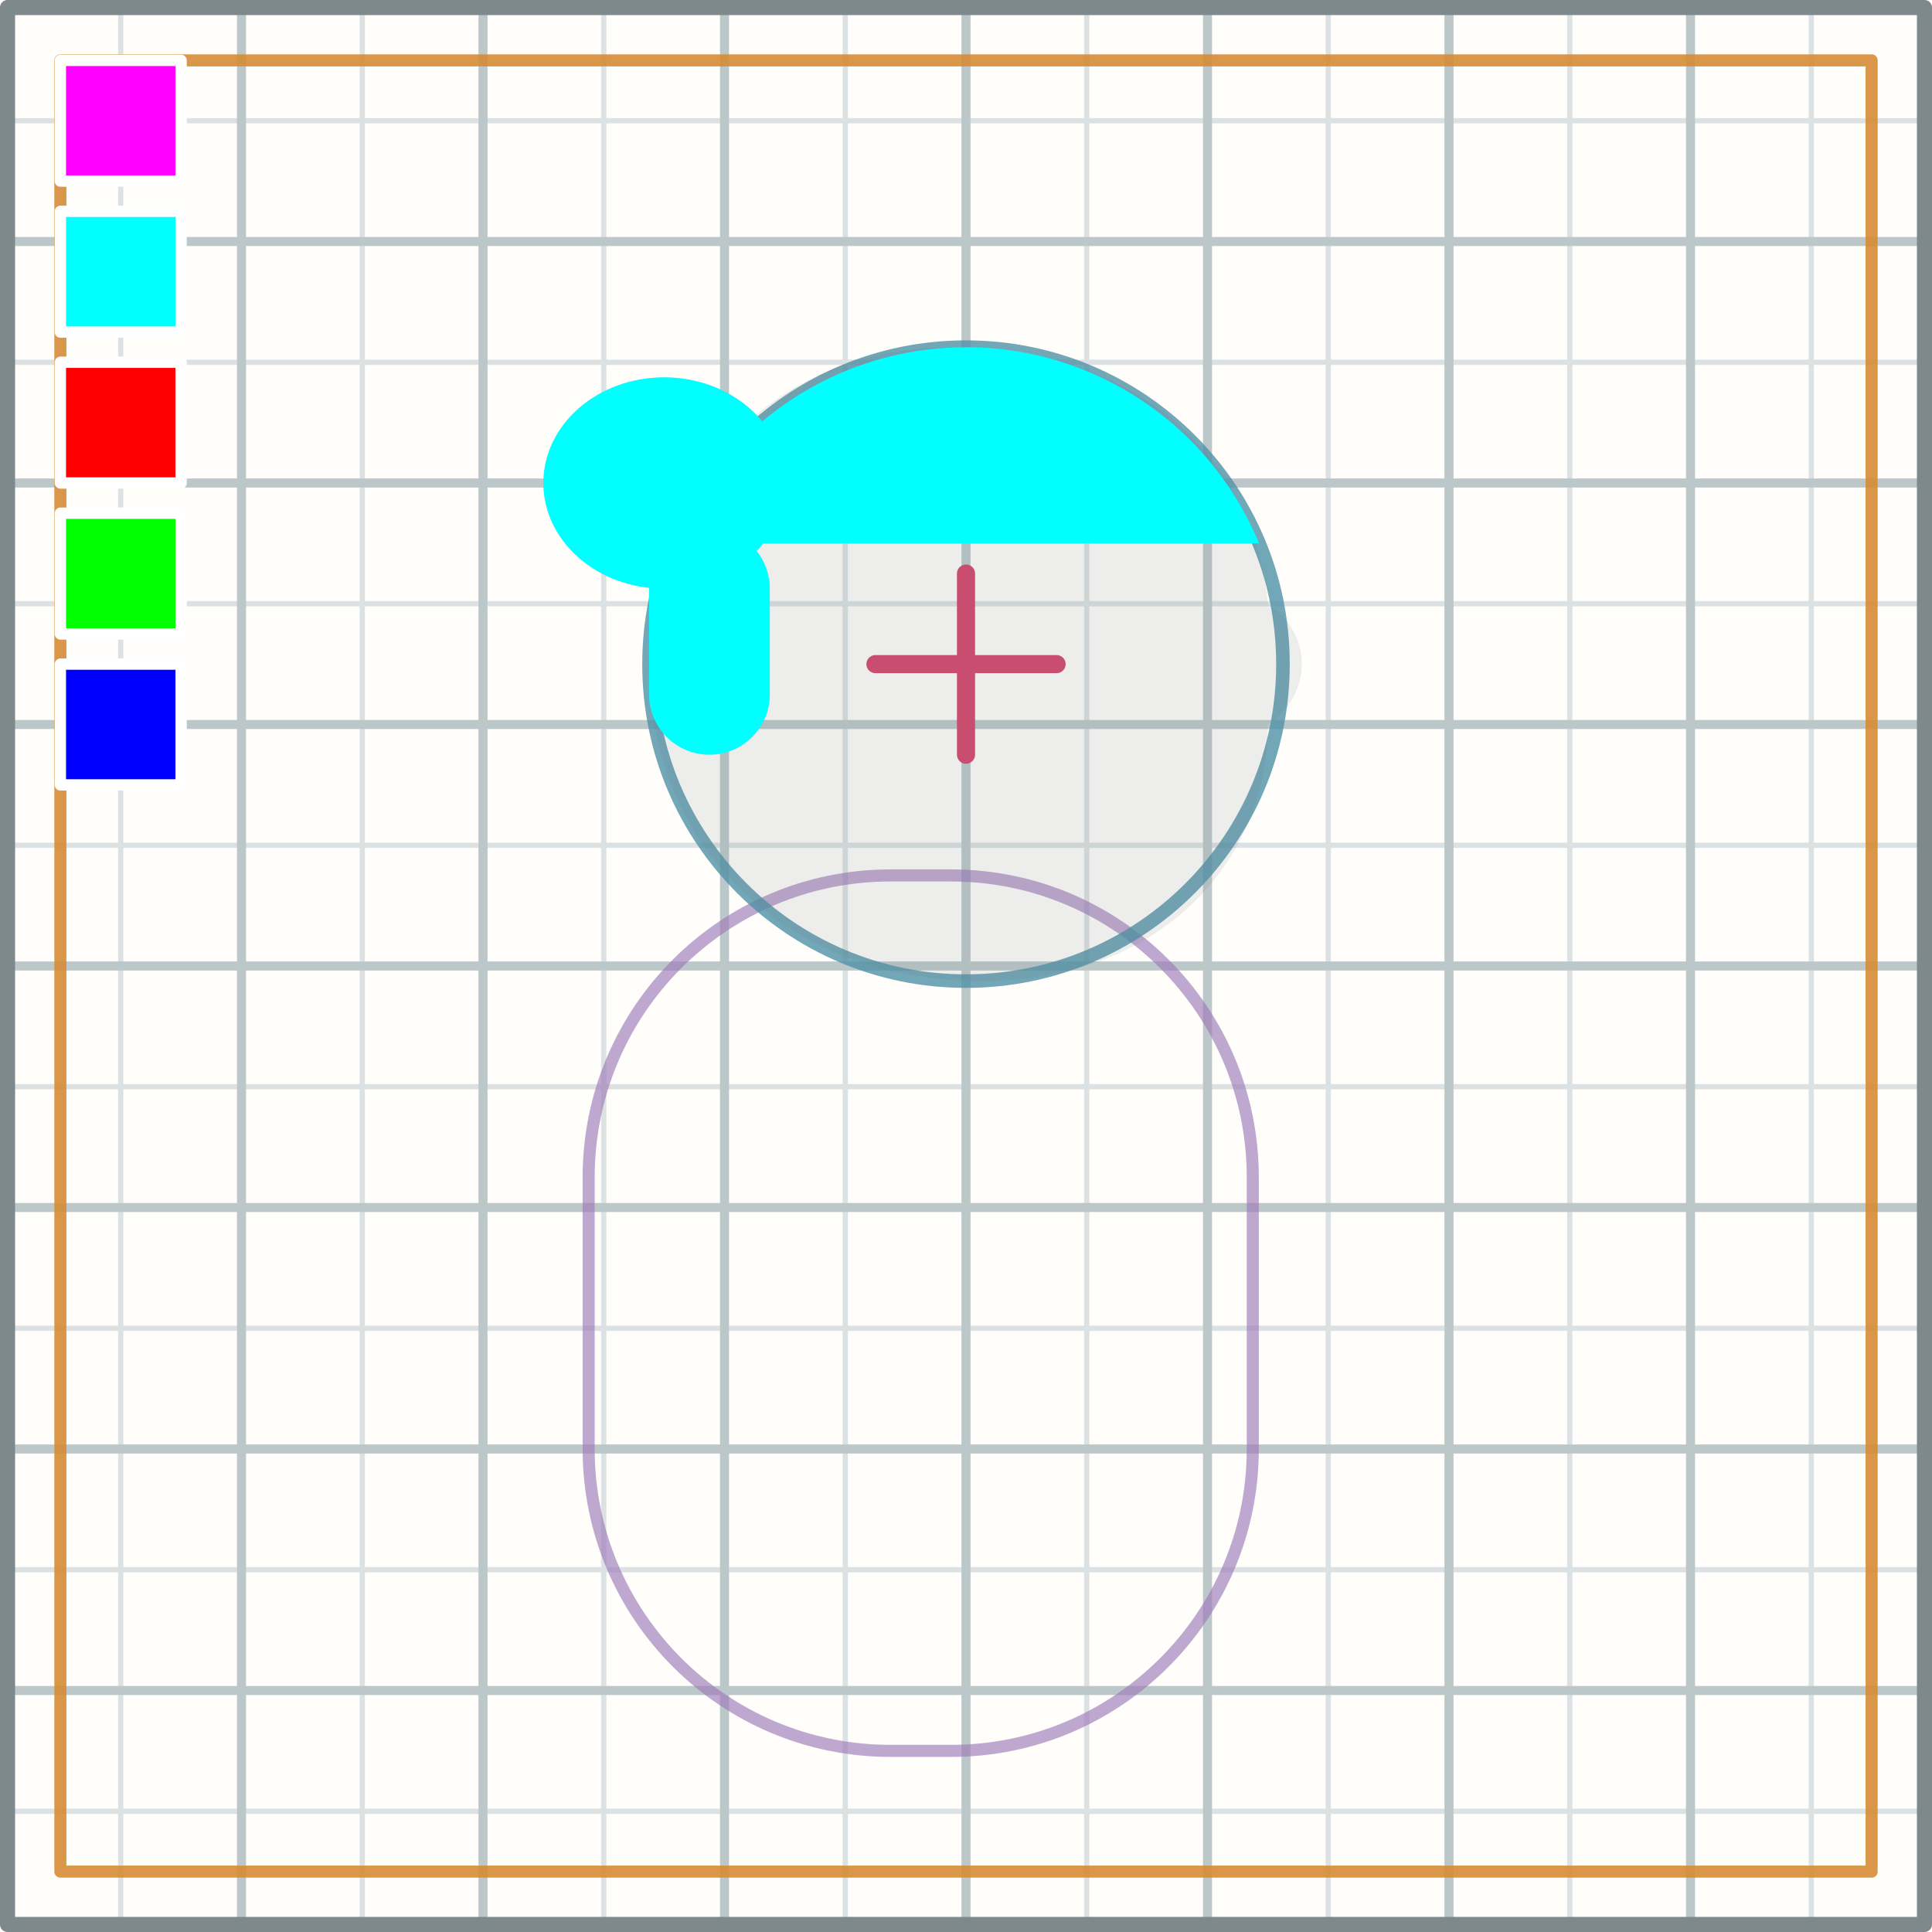
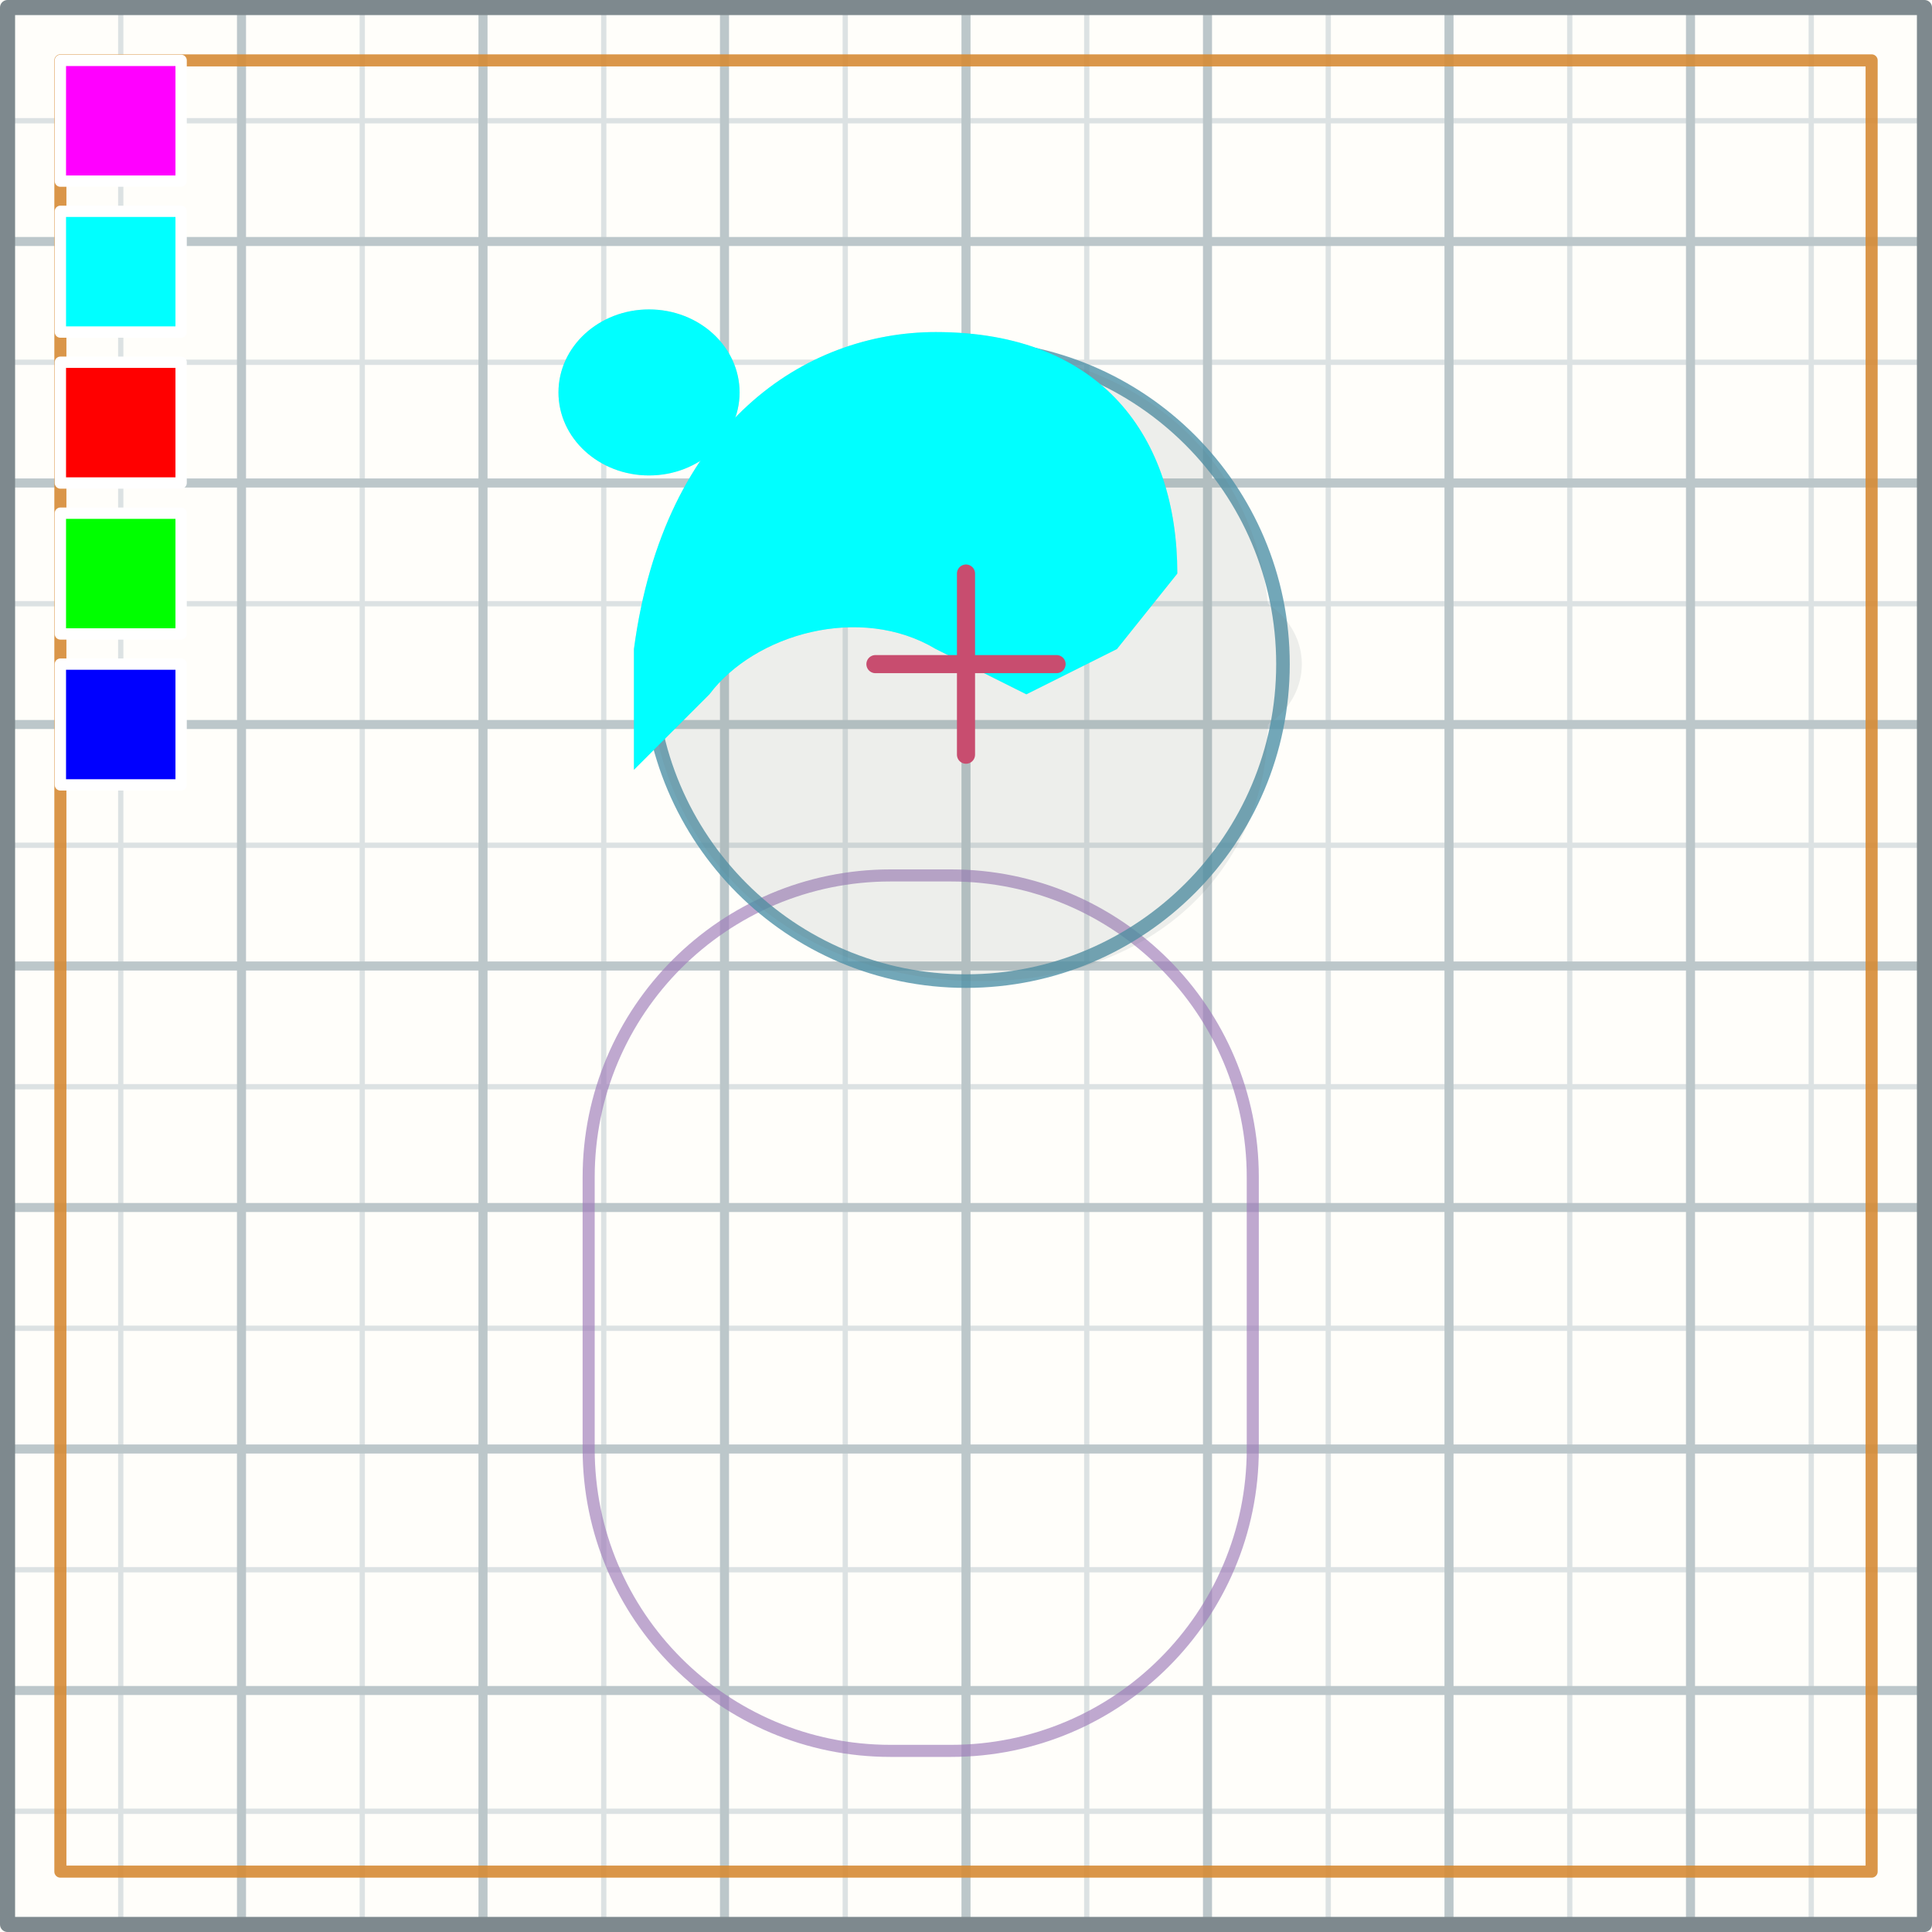
<svg xmlns="http://www.w3.org/2000/svg" viewBox="0 0 128 128" width="128" height="128">
  <path id="reference/canvas-background" d="M 0 0 H 128 V 128 H 0 Z" fill="#FFFEFA" fill-rule="nonzero" />
  <g id="guide/grid-minor">
    <path id="guide/grid-minor/path" d="M 8 0 V 128 M 0 8 H 128 M 16 0 V 128 M 0 16 H 128 M 24 0 V 128 M 0 24 H 128 M 32 0 V 128 M 0 32 H 128 M 40 0 V 128 M 0 40 H 128 M 48 0 V 128 M 0 48 H 128 M 56 0 V 128 M 0 56 H 128 M 64 0 V 128 M 0 64 H 128 M 72 0 V 128 M 0 72 H 128 M 80 0 V 128 M 0 80 H 128 M 88 0 V 128 M 0 88 H 128 M 96 0 V 128 M 0 96 H 128 M 104 0 V 128 M 0 104 H 128 M 112 0 V 128 M 0 112 H 128 M 120 0 V 128 M 0 120 H 128" fill="none" stroke="#DCE2E3" stroke-width="0.35" stroke-linecap="round" stroke-linejoin="round" />
  </g>
  <g id="guide/grid-major">
    <path id="guide/grid-major/path" d="M 16 0 V 128 M 0 16 H 128 M 32 0 V 128 M 0 32 H 128 M 48 0 V 128 M 0 48 H 128 M 64 0 V 128 M 0 64 H 128 M 80 0 V 128 M 0 80 H 128 M 96 0 V 128 M 0 96 H 128 M 112 0 V 128 M 0 112 H 128" fill="none" stroke="#BCC7CA" stroke-width="0.6" stroke-linecap="round" stroke-linejoin="round" />
  </g>
  <g id="guide/canvas">
    <path id="guide/canvas/border" d="M 0.5 0.5 H 127.5 V 127.5 H 0.5 Z" fill="none" stroke="#7E898E" stroke-width="1" stroke-linecap="round" stroke-linejoin="round" />
    <path id="guide/canvas/outline-safe-area" d="M 4 4 H 124 V 124 H 4 Z" fill="none" stroke="#D68B35" stroke-width="0.8" stroke-linecap="round" stroke-linejoin="round" opacity="0.9" />
  </g>
  <g id="guide/body-capsule">
    <path id="guide/body-capsule/shape-001" d="M59 58h4a20 20 0 0 1 20 20v18a20 20 0 0 1-20 20h-4a20 20 0 0 1-20-20v-18a20 20 0 0 1 20-20Z" fill="none" stroke="#9C7AB8" stroke-width="0.8" stroke-linecap="round" stroke-linejoin="round" opacity="0.65" />
  </g>
  <g id="guide/head-radius">
    <path id="guide/head-radius/path" d="M 43 44 a 21 21 0 1 0 42 0 a 21 21 0 1 0 -42 0 Z" fill="none" stroke="#4F91A8" stroke-width="0.9" stroke-linecap="round" stroke-linejoin="round" opacity="0.8" />
  </g>
  <g id="reference/context-head-round" opacity="0.12" transform="translate(64 44)">
    <path id="reference/context-head-round/shape-001" d="M-1-21C11-21 19-14 20-4 23-2 23 2 20 4 20 13 13 21 1 21-12 21-21 12-21 0-21-12-13-21-1-21Z" fill="#66747A" fill-rule="nonzero" />
    <path id="reference/context-head-round/shape-002" d="M8.4 0C8.4 0.929 8.896 1.787 9.7 2.252 10.504 2.716 11.496 2.716 12.3 2.252 13.104 1.787 13.6 0.929 13.6 0 13.6-0.929 13.104-1.787 12.3-2.252 11.496-2.716 10.504-2.716 9.7-2.252 8.896-1.787 8.4-0.929 8.4 0Z" fill="#66747A" fill-rule="nonzero" />
  </g>
  <g id="reference/hair-bun" opacity="0.22" transform="translate(64 44)">
-     <path id="reference/hair-bun/shape-001" d="M -19.416 -8 A 21 21 0 0 1 19.416 -8 Z" fill="#66747A" fill-rule="nonzero" />
-     <path id="reference/hair-bun/shape-002" d="M -17 -9 h 0 a 4 4 0 0 1 4 4 v 7 a 4 4 0 0 1 -4 4 h 0 a 4 4 0 0 1 -4 -4 v -7 a 4 4 0 0 1 4 -4 Z" fill="#66747A" fill-rule="nonzero" />
-     <path id="reference/hair-bun/shape-003" d="M -28 -12 a 8 7 0 1 0 16 0 a 8 7 0 1 0 -16 0 Z" fill="#66747A" fill-rule="nonzero" />
+     <path id="reference/hair-bun/shape-001" d="M-22-1C-20-16-10.6-22-2-22 9-22 14-15 14-6L10-1 4 2-2-1C-7-4-14-2-17 2L-22 7Z" fill="#66747A" fill-rule="nonzero" />
+     <path id="reference/hair-bun/shape-002" d="M-27-18C-27-14.962-24.314-12.5-21-12.5-17.686-12.5-15-14.962-15-18-15-21.038-17.686-23.5-21-23.5-24.314-23.5-27-21.038-27-18Z" fill="#66747A" fill-rule="nonzero" />
  </g>
  <g id="art" transform="translate(64 44)">
-     <path id="art/shape-001" d="M -19.416 -8 A 21 21 0 0 1 19.416 -8 Z" fill="#00FFFF" fill-rule="nonzero" />
-     <path id="art/shape-002" d="M -17 -9 h 0 a 4 4 0 0 1 4 4 v 7 a 4 4 0 0 1 -4 4 h 0 a 4 4 0 0 1 -4 -4 v -7 a 4 4 0 0 1 4 -4 Z" fill="#00FFFF" fill-rule="nonzero" />
-     <path id="art/shape-003" d="M -28 -12 a 8 7 0 1 0 16 0 a 8 7 0 1 0 -16 0 Z" fill="#00FFFF" fill-rule="nonzero" />
+     <path id="art/shape-001" d="M-22-1C-20-16-10.6-22-2-22 9-22 14-15 14-6L10-1 4 2-2-1C-7-4-14-2-17 2L-22 7Z" fill="#00FFFF" fill-rule="nonzero" />
+     <path id="art/shape-002" d="M-27-18C-27-14.962-24.314-12.5-21-12.5-17.686-12.5-15-14.962-15-18-15-21.038-17.686-23.5-21-23.5-24.314-23.5-27-21.038-27-18Z" fill="#00FFFF" fill-rule="nonzero" />
  </g>
  <g id="swatches">
    <path id="swatches/skin" d="M 4 4 H 12 V 12 H 4 Z" fill="#FF00FF" fill-rule="nonzero" stroke="#FFFFFF" stroke-width="0.75" stroke-linecap="round" stroke-linejoin="round" />
    <path id="swatches/hair" d="M 4 14 H 12 V 22 H 4 Z" fill="#00FFFF" fill-rule="nonzero" stroke="#FFFFFF" stroke-width="0.75" stroke-linecap="round" stroke-linejoin="round" />
    <path id="swatches/outfitPrimary" d="M 4 24 H 12 V 32 H 4 Z" fill="#FF0000" fill-rule="nonzero" stroke="#FFFFFF" stroke-width="0.75" stroke-linecap="round" stroke-linejoin="round" />
    <path id="swatches/outfitSecondary" d="M 4 34 H 12 V 42 H 4 Z" fill="#00FF00" fill-rule="nonzero" stroke="#FFFFFF" stroke-width="0.75" stroke-linecap="round" stroke-linejoin="round" />
    <path id="swatches/accent" d="M 4 44 H 12 V 52 H 4 Z" fill="#0000FF" fill-rule="nonzero" stroke="#FFFFFF" stroke-width="0.75" stroke-linecap="round" stroke-linejoin="round" />
  </g>
  <g id="anchors">
    <path id="anchors/headCenter" d="M 58 44 H 70 M 64 38 V 50" fill="none" stroke="#C84D6F" stroke-width="1.2" stroke-linecap="round" stroke-linejoin="round" />
  </g>
</svg>
